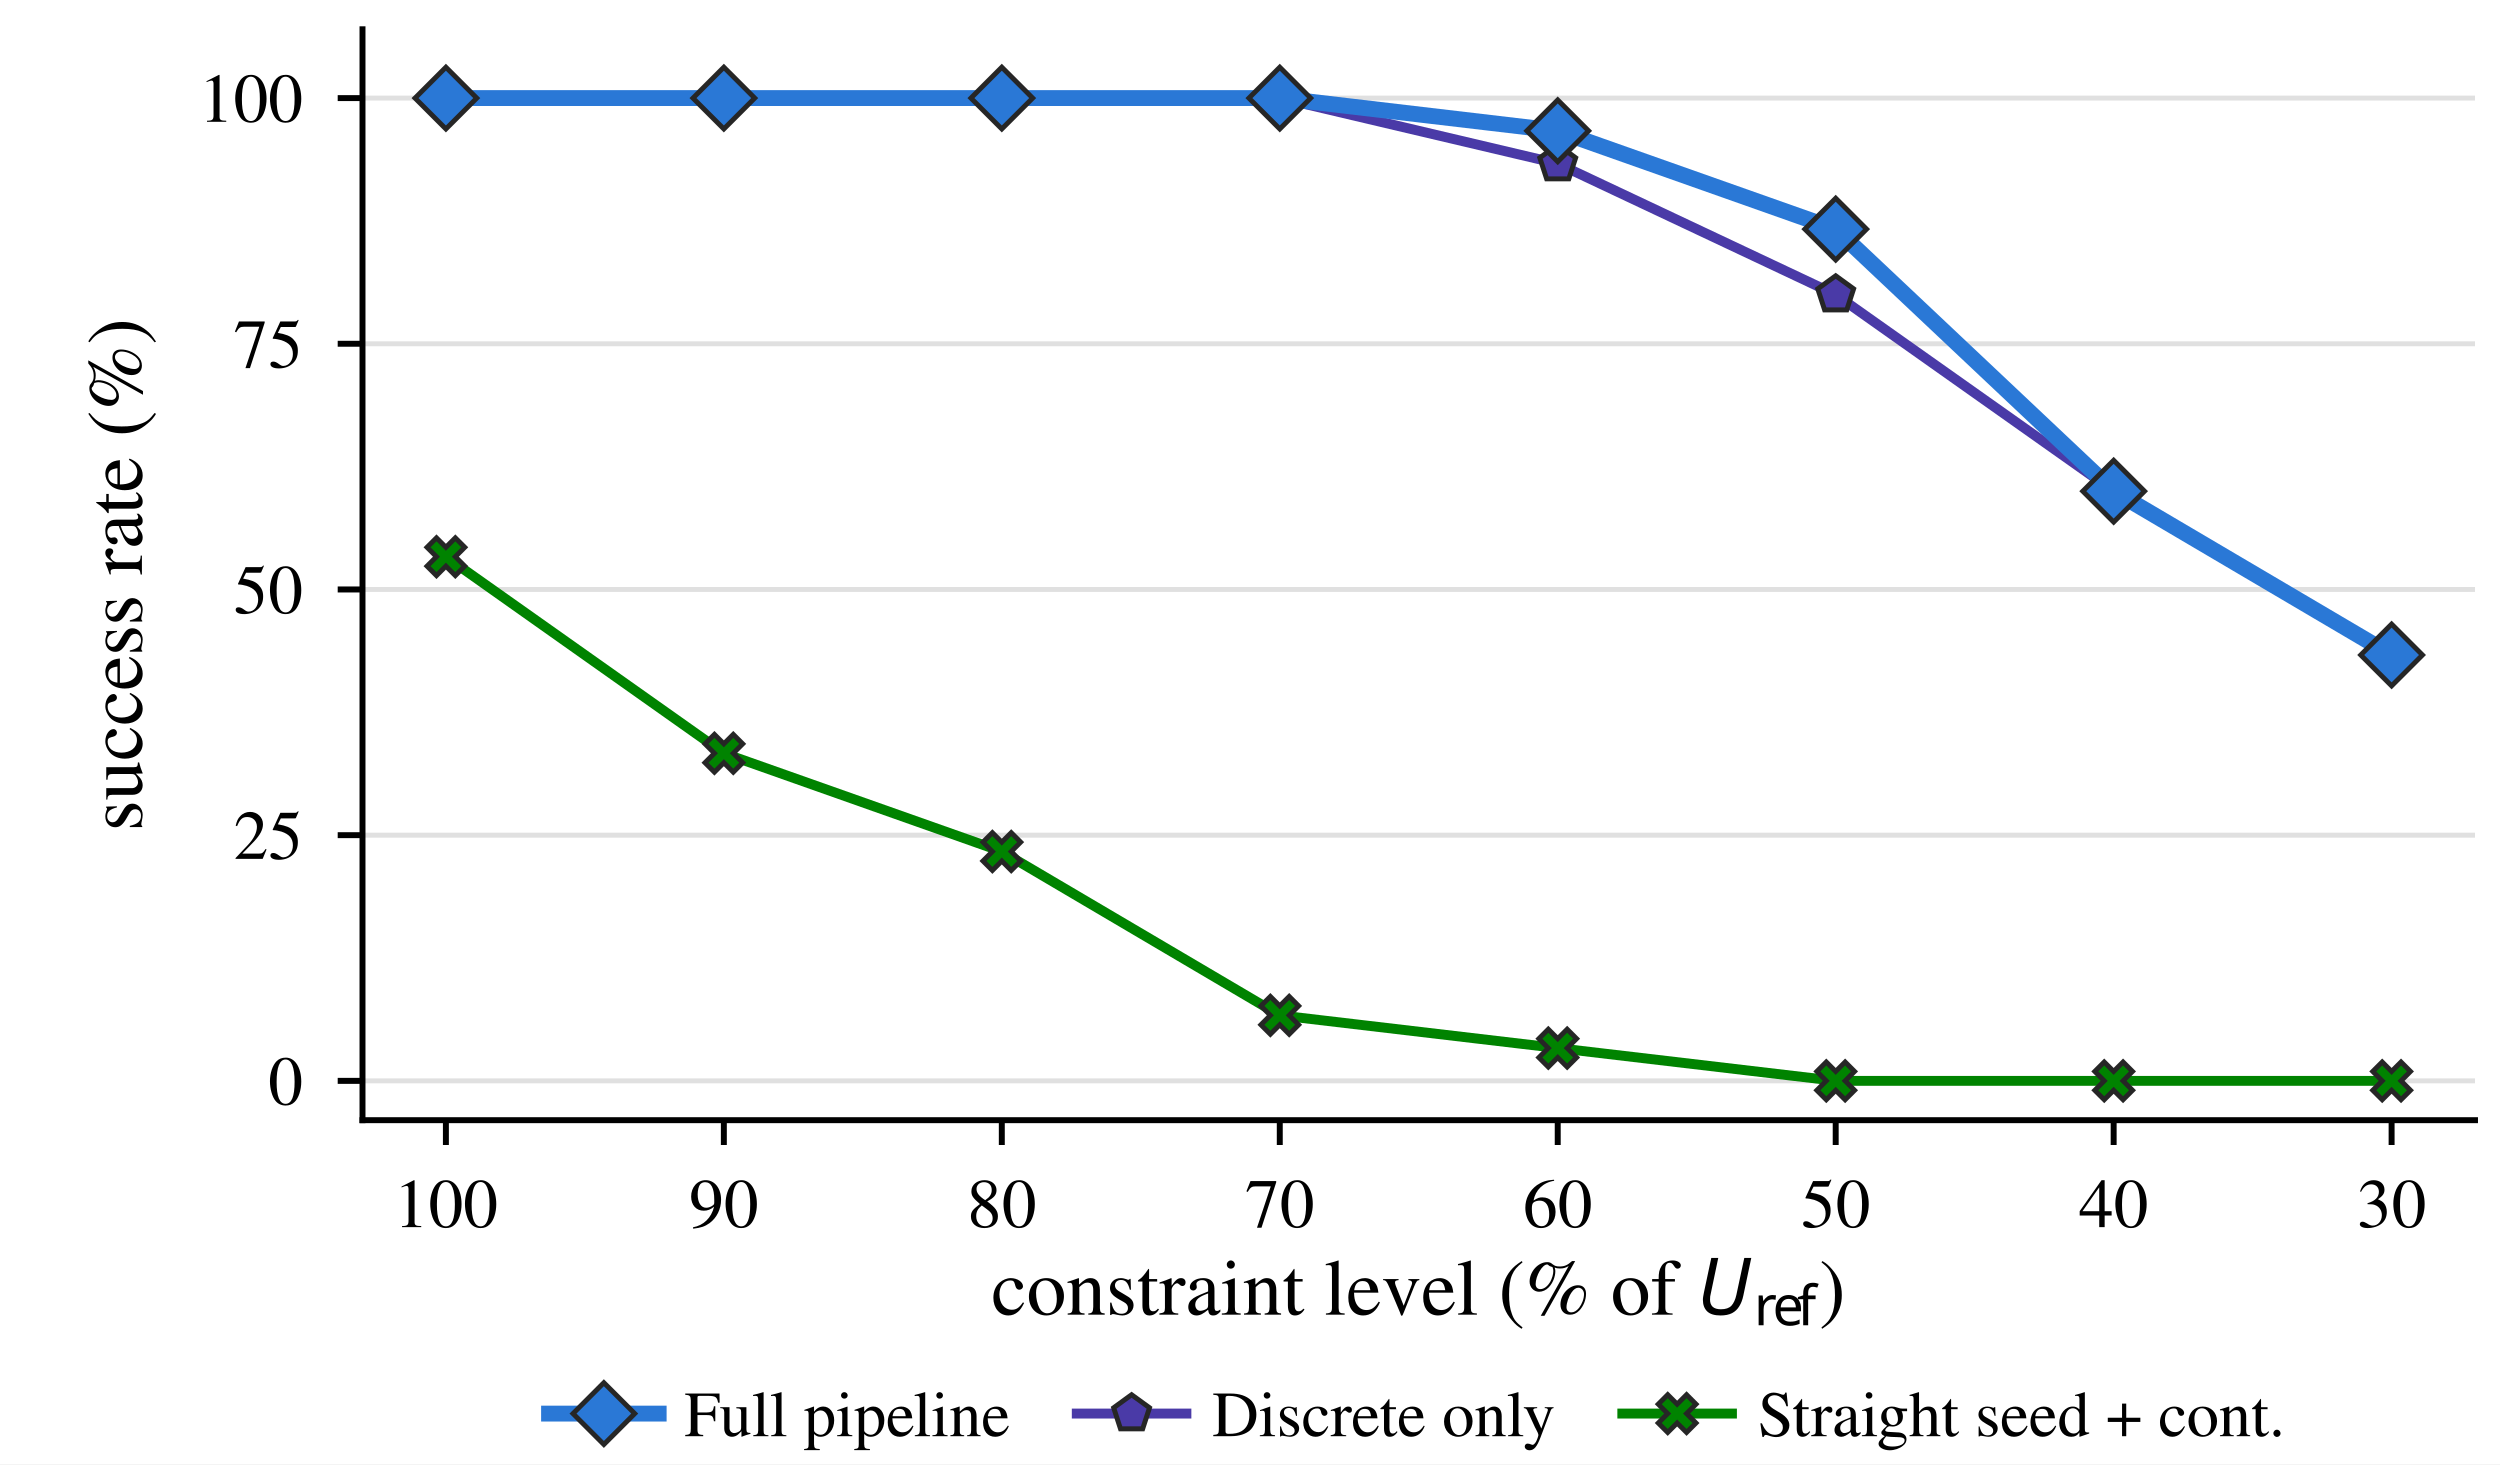
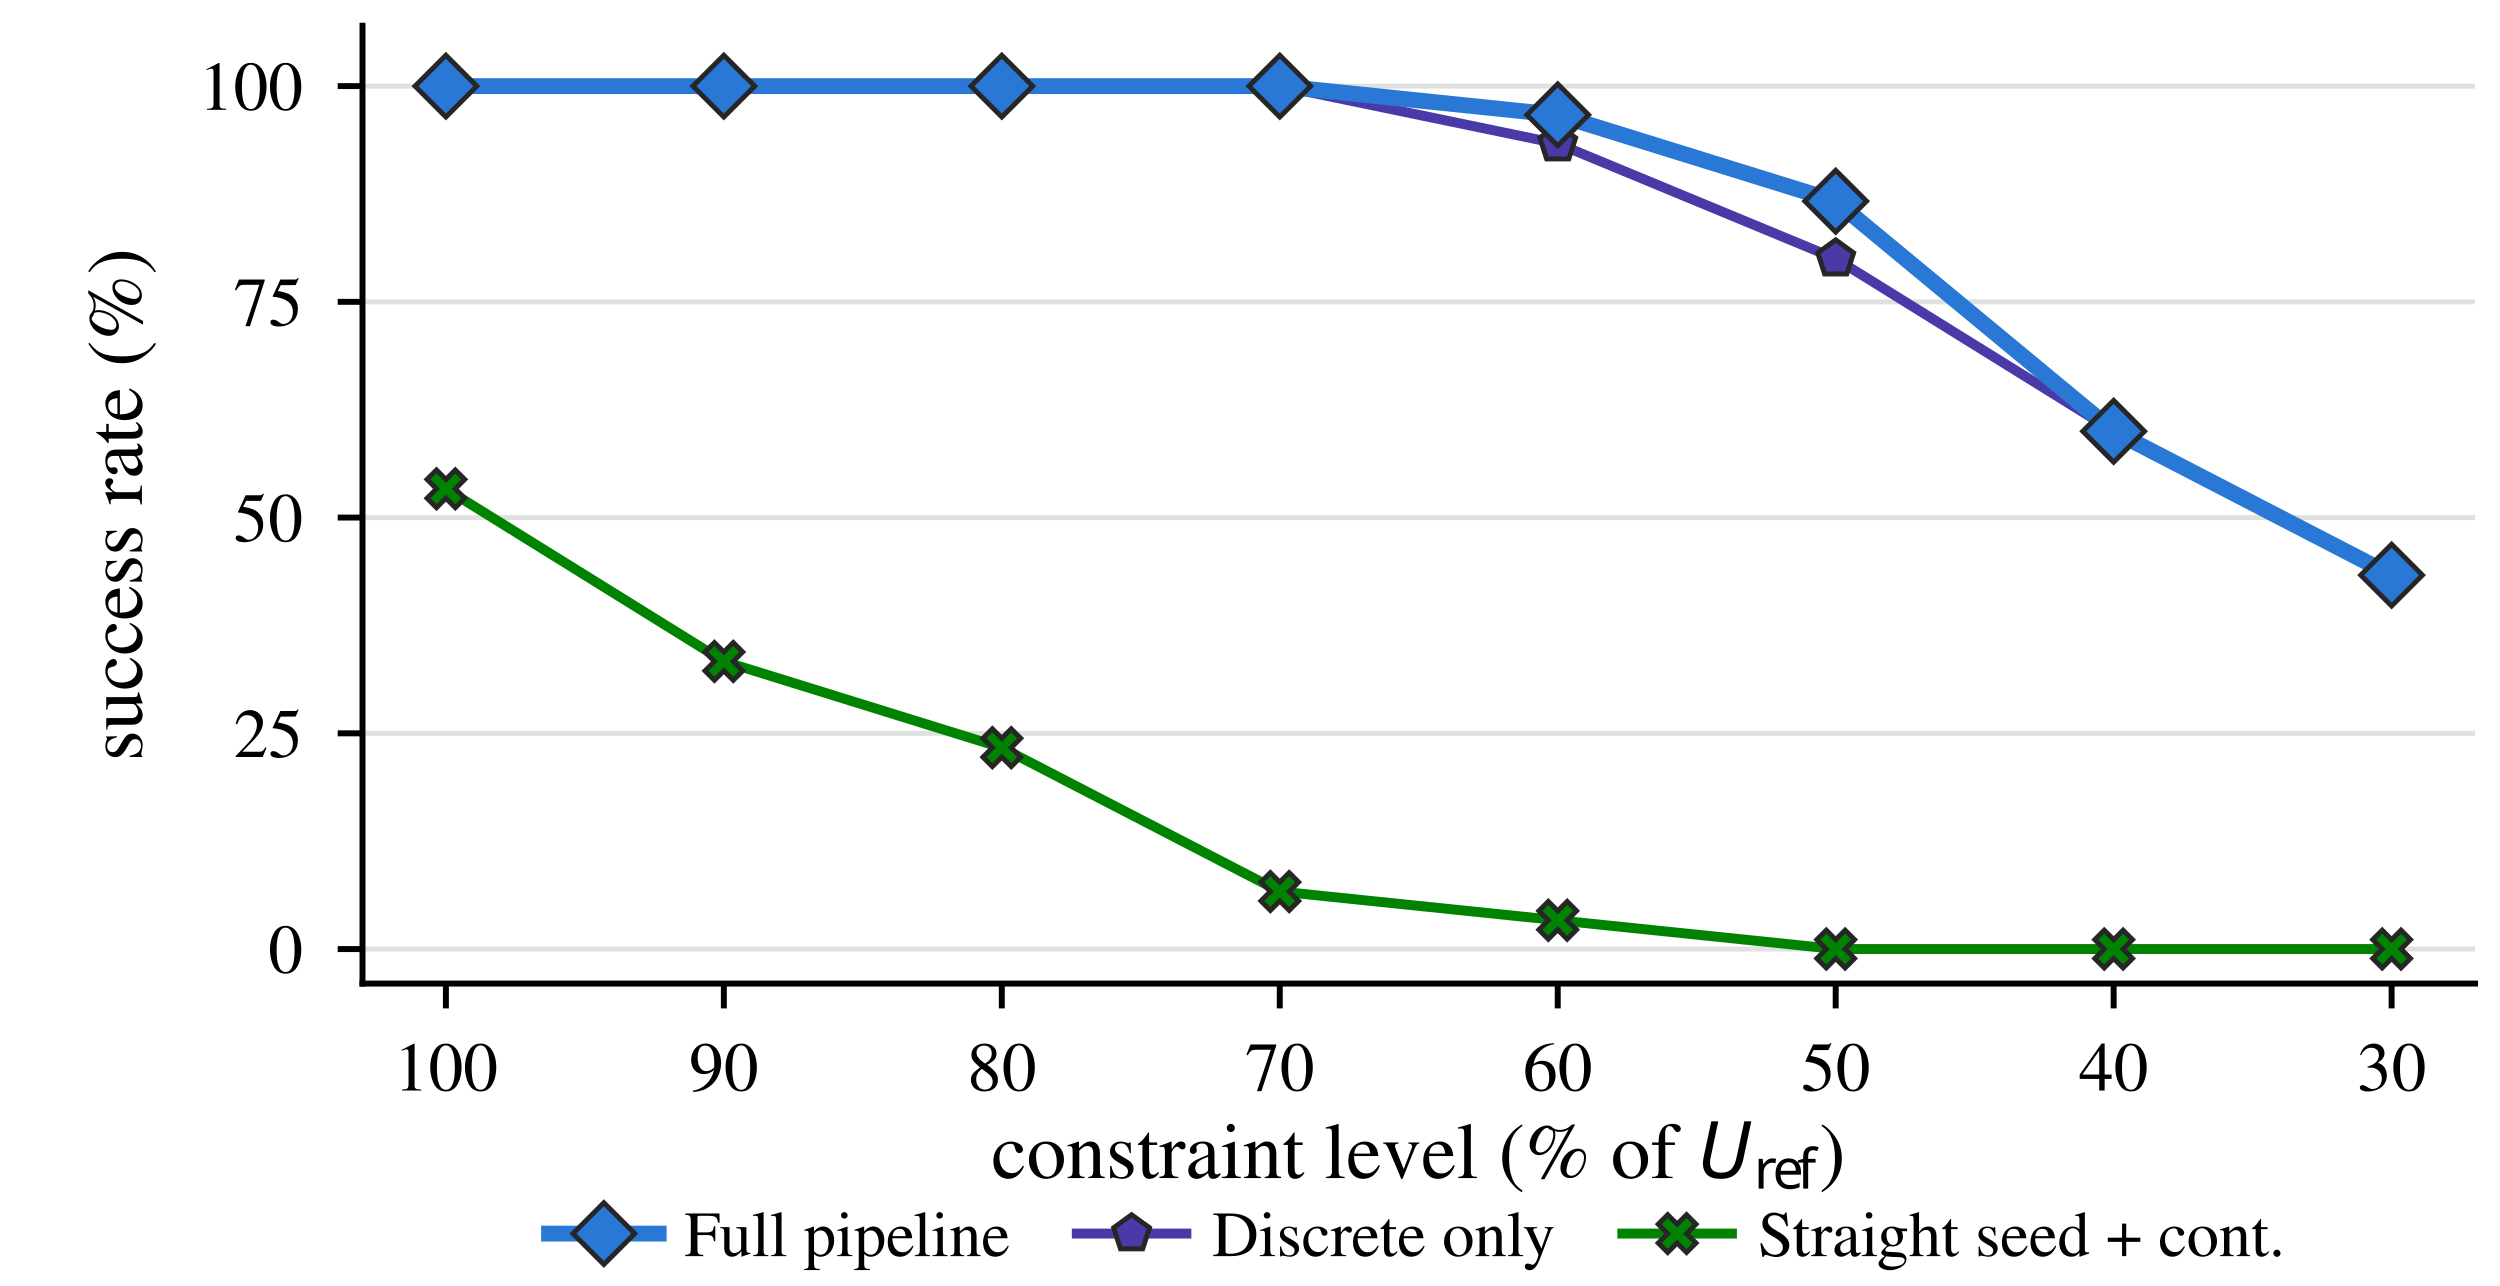
- <svg xmlns="http://www.w3.org/2000/svg" xmlns:xlink="http://www.w3.org/1999/xlink" width="252pt" height="147.6pt" viewBox="0 0 252 147.6" version="1.1">
+ <svg xmlns="http://www.w3.org/2000/svg" xmlns:xlink="http://www.w3.org/1999/xlink" width="252pt" height="129.6pt" viewBox="0 0 252 129.6" version="1.1">
  <defs>
    <style type="text/css">*{stroke-linejoin: round; stroke-linecap: butt}</style>
  </defs>
  <g id="figure_1">
    <g id="patch_1">
-       <path d="M 0 147.6  L 252 147.6  L 252 0  L 0 0  z " style="fill: #ffffff" />
+       <path d="M 0 129.6  L 252 129.6  L 252 0  L 0 0  z " style="fill: #ffffff" />
    </g>
    <g id="axes_1">
      <g id="patch_2">
-         <path d="M 36.54 112.914  L 249.48 112.914  L 249.48 2.952  L 36.54 2.952  z " style="fill: #ffffff" />
+         <path d="M 36.54 99.144  L 249.48 99.144  L 249.48 2.592  L 36.54 2.592  z " style="fill: #ffffff" />
      </g>
      <g id="matplotlib.axis_1">
        <g id="xtick_1">
          <g id="line2d_1">
            <defs>
-               <path id="m3d45bfaf1c" d="M 0 0  L 0 2.5  " style="stroke: #000000; stroke-width: 0.6" />
+               <path id="m5b18bb0756" d="M 0 0  L 0 2.5  " style="stroke: #000000; stroke-width: 0.6" />
            </defs>
            <g>
-               <use xlink:href="#m3d45bfaf1c" x="44.946" y="112.914" style="stroke: #000000; stroke-width: 0.6" />
+               <use xlink:href="#m5b18bb0756" x="44.946" y="99.144" style="stroke: #000000; stroke-width: 0.6" />
            </g>
          </g>
          <g id="text_1">
-             <text style="font-size: 7px; font-family: 'Nimbus Roman', 'Times New Roman', 'Liberation Serif', 'DejaVu Serif', serif; text-anchor: middle" x="44.946" y="123.695" transform="rotate(-0 44.94553 123.6948)">100</text>
+             <text style="font-size: 7px; font-family: 'Nimbus Roman', 'Times New Roman', 'Liberation Serif', 'DejaVu Serif', serif; text-anchor: middle" x="44.946" y="109.925" transform="rotate(-0 44.94553 109.9248)">100</text>
          </g>
        </g>
        <g id="xtick_2">
          <g id="line2d_2">
            <g>
-               <use xlink:href="#m3d45bfaf1c" x="72.964" y="112.914" style="stroke: #000000; stroke-width: 0.6" />
+               <use xlink:href="#m5b18bb0756" x="72.964" y="99.144" style="stroke: #000000; stroke-width: 0.6" />
            </g>
          </g>
          <g id="text_2">
-             <text style="font-size: 7px; font-family: 'Nimbus Roman', 'Times New Roman', 'Liberation Serif', 'DejaVu Serif', serif; text-anchor: middle" x="72.964" y="123.695" transform="rotate(-0 72.96395 123.6948)">90</text>
+             <text style="font-size: 7px; font-family: 'Nimbus Roman', 'Times New Roman', 'Liberation Serif', 'DejaVu Serif', serif; text-anchor: middle" x="72.964" y="109.925" transform="rotate(-0 72.96395 109.9248)">90</text>
          </g>
        </g>
        <g id="xtick_3">
          <g id="line2d_3">
            <g>
-               <use xlink:href="#m3d45bfaf1c" x="100.982" y="112.914" style="stroke: #000000; stroke-width: 0.6" />
+               <use xlink:href="#m5b18bb0756" x="100.982" y="99.144" style="stroke: #000000; stroke-width: 0.6" />
            </g>
          </g>
          <g id="text_3">
-             <text style="font-size: 7px; font-family: 'Nimbus Roman', 'Times New Roman', 'Liberation Serif', 'DejaVu Serif', serif; text-anchor: middle" x="100.982" y="123.695" transform="rotate(-0 100.9824 123.6948)">80</text>
+             <text style="font-size: 7px; font-family: 'Nimbus Roman', 'Times New Roman', 'Liberation Serif', 'DejaVu Serif', serif; text-anchor: middle" x="100.982" y="109.925" transform="rotate(-0 100.9824 109.9248)">80</text>
          </g>
        </g>
        <g id="xtick_4">
          <g id="line2d_4">
            <g>
-               <use xlink:href="#m3d45bfaf1c" x="129.001" y="112.914" style="stroke: #000000; stroke-width: 0.6" />
+               <use xlink:href="#m5b18bb0756" x="129.001" y="99.144" style="stroke: #000000; stroke-width: 0.6" />
            </g>
          </g>
          <g id="text_4">
-             <text style="font-size: 7px; font-family: 'Nimbus Roman', 'Times New Roman', 'Liberation Serif', 'DejaVu Serif', serif; text-anchor: middle" x="129.001" y="123.695" transform="rotate(-0 129.0008 123.6948)">70</text>
+             <text style="font-size: 7px; font-family: 'Nimbus Roman', 'Times New Roman', 'Liberation Serif', 'DejaVu Serif', serif; text-anchor: middle" x="129.001" y="109.925" transform="rotate(-0 129.0008 109.9248)">70</text>
          </g>
        </g>
        <g id="xtick_5">
          <g id="line2d_5">
            <g>
-               <use xlink:href="#m3d45bfaf1c" x="157.019" y="112.914" style="stroke: #000000; stroke-width: 0.6" />
+               <use xlink:href="#m5b18bb0756" x="157.019" y="99.144" style="stroke: #000000; stroke-width: 0.6" />
            </g>
          </g>
          <g id="text_5">
-             <text style="font-size: 7px; font-family: 'Nimbus Roman', 'Times New Roman', 'Liberation Serif', 'DejaVu Serif', serif; text-anchor: middle" x="157.019" y="123.695" transform="rotate(-0 157.0192 123.6948)">60</text>
+             <text style="font-size: 7px; font-family: 'Nimbus Roman', 'Times New Roman', 'Liberation Serif', 'DejaVu Serif', serif; text-anchor: middle" x="157.019" y="109.925" transform="rotate(-0 157.0192 109.9248)">60</text>
          </g>
        </g>
        <g id="xtick_6">
          <g id="line2d_6">
            <g>
-               <use xlink:href="#m3d45bfaf1c" x="185.038" y="112.914" style="stroke: #000000; stroke-width: 0.6" />
+               <use xlink:href="#m5b18bb0756" x="185.038" y="99.144" style="stroke: #000000; stroke-width: 0.6" />
            </g>
          </g>
          <g id="text_6">
-             <text style="font-size: 7px; font-family: 'Nimbus Roman', 'Times New Roman', 'Liberation Serif', 'DejaVu Serif', serif; text-anchor: middle" x="185.038" y="123.695" transform="rotate(-0 185.0376 123.6948)">50</text>
+             <text style="font-size: 7px; font-family: 'Nimbus Roman', 'Times New Roman', 'Liberation Serif', 'DejaVu Serif', serif; text-anchor: middle" x="185.038" y="109.925" transform="rotate(-0 185.0376 109.9248)">50</text>
          </g>
        </g>
        <g id="xtick_7">
          <g id="line2d_7">
            <g>
-               <use xlink:href="#m3d45bfaf1c" x="213.056" y="112.914" style="stroke: #000000; stroke-width: 0.6" />
+               <use xlink:href="#m5b18bb0756" x="213.056" y="99.144" style="stroke: #000000; stroke-width: 0.6" />
            </g>
          </g>
          <g id="text_7">
-             <text style="font-size: 7px; font-family: 'Nimbus Roman', 'Times New Roman', 'Liberation Serif', 'DejaVu Serif', serif; text-anchor: middle" x="213.056" y="123.695" transform="rotate(-0 213.0561 123.6948)">40</text>
+             <text style="font-size: 7px; font-family: 'Nimbus Roman', 'Times New Roman', 'Liberation Serif', 'DejaVu Serif', serif; text-anchor: middle" x="213.056" y="109.925" transform="rotate(-0 213.0561 109.9248)">40</text>
          </g>
        </g>
        <g id="xtick_8">
          <g id="line2d_8">
            <g>
-               <use xlink:href="#m3d45bfaf1c" x="241.074" y="112.914" style="stroke: #000000; stroke-width: 0.6" />
+               <use xlink:href="#m5b18bb0756" x="241.074" y="99.144" style="stroke: #000000; stroke-width: 0.6" />
            </g>
          </g>
          <g id="text_8">
-             <text style="font-size: 7px; font-family: 'Nimbus Roman', 'Times New Roman', 'Liberation Serif', 'DejaVu Serif', serif; text-anchor: middle" x="241.074" y="123.695" transform="rotate(-0 241.0745 123.6948)">30</text>
+             <text style="font-size: 7px; font-family: 'Nimbus Roman', 'Times New Roman', 'Liberation Serif', 'DejaVu Serif', serif; text-anchor: middle" x="241.074" y="109.925" transform="rotate(-0 241.0745 109.9248)">30</text>
          </g>
        </g>
        <g id="text_9">
-           <g transform="translate(99.93 132.6778)">
+           <g transform="translate(99.93 118.9077)">
            <text>
              <tspan x="0" y="-0.156" style="font-size: 8px; font-family: 'Nimbus Roman'">c</tspan>
              <tspan x="3.552" y="-0.156" style="font-size: 8px; font-family: 'Nimbus Roman'">o</tspan>
              <tspan x="7.552" y="-0.156" style="font-size: 8px; font-family: 'Nimbus Roman'">n</tspan>
              <tspan x="11.552" y="-0.156" style="font-size: 8px; font-family: 'Nimbus Roman'">s</tspan>
              <tspan x="14.664" y="-0.156" style="font-size: 8px; font-family: 'Nimbus Roman'">t</tspan>
              <tspan x="16.888" y="-0.156" style="font-size: 8px; font-family: 'Nimbus Roman'">r</tspan>
              <tspan x="19.552" y="-0.156" style="font-size: 8px; font-family: 'Nimbus Roman'">a</tspan>
              <tspan x="23.104" y="-0.156" style="font-size: 8px; font-family: 'Nimbus Roman'">i</tspan>
              <tspan x="25.328" y="-0.156" style="font-size: 8px; font-family: 'Nimbus Roman'">n</tspan>
              <tspan x="29.328" y="-0.156" style="font-size: 8px; font-family: 'Nimbus Roman'">t</tspan>
              <tspan x="31.552" y="-0.156" style="font-size: 8px; font-family: 'Nimbus Roman'"> </tspan>
              <tspan x="33.552" y="-0.156" style="font-size: 8px; font-family: 'Nimbus Roman'">l</tspan>
              <tspan x="35.776" y="-0.156" style="font-size: 8px; font-family: 'Nimbus Roman'">e</tspan>
              <tspan x="39.328" y="-0.156" style="font-size: 8px; font-family: 'Nimbus Roman'">v</tspan>
              <tspan x="43.328" y="-0.156" style="font-size: 8px; font-family: 'Nimbus Roman'">e</tspan>
              <tspan x="46.88" y="-0.156" style="font-size: 8px; font-family: 'Nimbus Roman'">l</tspan>
              <tspan x="49.104" y="-0.156" style="font-size: 8px; font-family: 'Nimbus Roman'"> </tspan>
              <tspan x="51.104" y="-0.156" style="font-size: 8px; font-family: 'Nimbus Roman'">(</tspan>
              <tspan x="53.768" y="-0.156" style="font-size: 8px; font-family: 'Nimbus Roman'">%</tspan>
              <tspan x="60.432" y="-0.156" style="font-size: 8px; font-family: 'Nimbus Roman'"> </tspan>
              <tspan x="62.432" y="-0.156" style="font-size: 8px; font-family: 'Nimbus Roman'">o</tspan>
              <tspan x="66.432" y="-0.156" style="font-size: 8px; font-family: 'Nimbus Roman'">f</tspan>
              <tspan x="69.096" y="-0.156" style="font-size: 8px; font-family: 'Nimbus Roman'"> </tspan>
              <tspan x="83.441" y="-0.156" style="font-size: 8px; font-family: 'Nimbus Roman'">)</tspan>
              <tspan x="71.096" y="-0.156" style="font-style: italic; font-size: 8px; font-family: 'STIXGeneral'">U</tspan>
              <tspan x="76.872" y="0.903" style="font-size: 5.6px; font-family: 'STIXGeneral'">r</tspan>
              <tspan x="78.736" y="0.903" style="font-size: 5.6px; font-family: 'STIXGeneral'">e</tspan>
              <tspan x="81.223" y="0.903" style="font-size: 5.6px; font-family: 'STIXGeneral'">f</tspan>
            </text>
          </g>
        </g>
      </g>
      <g id="matplotlib.axis_2">
        <g id="ytick_1">
          <g id="line2d_9">
-             <path d="M 36.54 108.951  L 249.48 108.951  " clip-path="url(#pdb07a82214)" style="fill: none; stroke: #e0e0e0; stroke-width: 0.5; stroke-linecap: square" />
+             <path d="M 36.54 95.665  L 249.48 95.665  " clip-path="url(#p2517d10e97)" style="fill: none; stroke: #e0e0e0; stroke-width: 0.5; stroke-linecap: square" />
          </g>
          <g id="line2d_10">
            <defs>
-               <path id="m309d07a396" d="M 0 0  L -2.5 0  " style="stroke: #000000; stroke-width: 0.6" />
+               <path id="m7230cd68dd" d="M 0 0  L -2.5 0  " style="stroke: #000000; stroke-width: 0.6" />
            </defs>
            <g>
-               <use xlink:href="#m309d07a396" x="36.54" y="108.951" style="stroke: #000000; stroke-width: 0.6" />
+               <use xlink:href="#m7230cd68dd" x="36.54" y="95.665" style="stroke: #000000; stroke-width: 0.6" />
            </g>
          </g>
          <g id="text_10">
-             <text style="font-size: 7px; font-family: 'Nimbus Roman', 'Times New Roman', 'Liberation Serif', 'DejaVu Serif', serif; text-anchor: end" x="30.54" y="111.342" transform="rotate(-0 30.54 111.3418)">0</text>
+             <text style="font-size: 7px; font-family: 'Nimbus Roman', 'Times New Roman', 'Liberation Serif', 'DejaVu Serif', serif; text-anchor: end" x="30.54" y="98.055" transform="rotate(-0 30.54 98.05504)">0</text>
          </g>
        </g>
        <g id="ytick_2">
          <g id="line2d_11">
-             <path d="M 36.54 84.185  L 249.48 84.185  " clip-path="url(#pdb07a82214)" style="fill: none; stroke: #e0e0e0; stroke-width: 0.5; stroke-linecap: square" />
+             <path d="M 36.54 73.919  L 249.48 73.919  " clip-path="url(#p2517d10e97)" style="fill: none; stroke: #e0e0e0; stroke-width: 0.5; stroke-linecap: square" />
          </g>
          <g id="line2d_12">
            <g>
-               <use xlink:href="#m309d07a396" x="36.54" y="84.185" style="stroke: #000000; stroke-width: 0.6" />
+               <use xlink:href="#m7230cd68dd" x="36.54" y="73.919" style="stroke: #000000; stroke-width: 0.6" />
            </g>
          </g>
          <g id="text_11">
-             <text style="font-size: 7px; font-family: 'Nimbus Roman', 'Times New Roman', 'Liberation Serif', 'DejaVu Serif', serif; text-anchor: end" x="30.54" y="86.576" transform="rotate(-0 30.54 86.57558)">25</text>
+             <text style="font-size: 7px; font-family: 'Nimbus Roman', 'Times New Roman', 'Liberation Serif', 'DejaVu Serif', serif; text-anchor: end" x="30.54" y="76.309" transform="rotate(-0 30.54 76.30909)">25</text>
          </g>
        </g>
        <g id="ytick_3">
          <g id="line2d_13">
-             <path d="M 36.54 59.419  L 249.48 59.419  " clip-path="url(#pdb07a82214)" style="fill: none; stroke: #e0e0e0; stroke-width: 0.5; stroke-linecap: square" />
+             <path d="M 36.54 52.173  L 249.48 52.173  " clip-path="url(#p2517d10e97)" style="fill: none; stroke: #e0e0e0; stroke-width: 0.5; stroke-linecap: square" />
          </g>
          <g id="line2d_14">
            <g>
-               <use xlink:href="#m309d07a396" x="36.54" y="59.419" style="stroke: #000000; stroke-width: 0.6" />
+               <use xlink:href="#m7230cd68dd" x="36.54" y="52.173" style="stroke: #000000; stroke-width: 0.6" />
            </g>
          </g>
          <g id="text_12">
-             <text style="font-size: 7px; font-family: 'Nimbus Roman', 'Times New Roman', 'Liberation Serif', 'DejaVu Serif', serif; text-anchor: end" x="30.54" y="61.809" transform="rotate(-0 30.54 61.80936)">50</text>
+             <text style="font-size: 7px; font-family: 'Nimbus Roman', 'Times New Roman', 'Liberation Serif', 'DejaVu Serif', serif; text-anchor: end" x="30.54" y="54.563" transform="rotate(-0 30.54 54.56315)">50</text>
          </g>
        </g>
        <g id="ytick_4">
          <g id="line2d_15">
-             <path d="M 36.54 34.653  L 249.48 34.653  " clip-path="url(#pdb07a82214)" style="fill: none; stroke: #e0e0e0; stroke-width: 0.5; stroke-linecap: square" />
+             <path d="M 36.54 30.427  L 249.48 30.427  " clip-path="url(#p2517d10e97)" style="fill: none; stroke: #e0e0e0; stroke-width: 0.5; stroke-linecap: square" />
          </g>
          <g id="line2d_16">
            <g>
-               <use xlink:href="#m309d07a396" x="36.54" y="34.653" style="stroke: #000000; stroke-width: 0.6" />
+               <use xlink:href="#m7230cd68dd" x="36.54" y="30.427" style="stroke: #000000; stroke-width: 0.6" />
            </g>
          </g>
          <g id="text_13">
-             <text style="font-size: 7px; font-family: 'Nimbus Roman', 'Times New Roman', 'Liberation Serif', 'DejaVu Serif', serif; text-anchor: end" x="30.54" y="37.043" transform="rotate(-0 30.54 37.04315)">75</text>
+             <text style="font-size: 7px; font-family: 'Nimbus Roman', 'Times New Roman', 'Liberation Serif', 'DejaVu Serif', serif; text-anchor: end" x="30.54" y="32.817" transform="rotate(-0 30.54 32.8172)">75</text>
          </g>
        </g>
        <g id="ytick_5">
          <g id="line2d_17">
-             <path d="M 36.54 9.887  L 249.48 9.887  " clip-path="url(#pdb07a82214)" style="fill: none; stroke: #e0e0e0; stroke-width: 0.5; stroke-linecap: square" />
+             <path d="M 36.54 8.681  L 249.48 8.681  " clip-path="url(#p2517d10e97)" style="fill: none; stroke: #e0e0e0; stroke-width: 0.5; stroke-linecap: square" />
          </g>
          <g id="line2d_18">
            <g>
-               <use xlink:href="#m309d07a396" x="36.54" y="9.887" style="stroke: #000000; stroke-width: 0.6" />
+               <use xlink:href="#m7230cd68dd" x="36.54" y="8.681" style="stroke: #000000; stroke-width: 0.6" />
            </g>
          </g>
          <g id="text_14">
-             <text style="font-size: 7px; font-family: 'Nimbus Roman', 'Times New Roman', 'Liberation Serif', 'DejaVu Serif', serif; text-anchor: end" x="30.54" y="12.277" transform="rotate(-0 30.54 12.27693)">100</text>
+             <text style="font-size: 7px; font-family: 'Nimbus Roman', 'Times New Roman', 'Liberation Serif', 'DejaVu Serif', serif; text-anchor: end" x="30.54" y="11.071" transform="rotate(-0 30.54 11.07126)">100</text>
          </g>
        </g>
        <g id="text_15">
-           <text style="font-size: 8px; font-family: 'Nimbus Roman', 'Times New Roman', 'Liberation Serif', 'DejaVu Serif', serif; text-anchor: middle" x="14.304" y="57.933" transform="rotate(-90 14.30375 57.933)">success rate (%)</text>
+           <text style="font-size: 8px; font-family: 'Nimbus Roman', 'Times New Roman', 'Liberation Serif', 'DejaVu Serif', serif; text-anchor: middle" x="14.304" y="50.868" transform="rotate(-90 14.30375 50.868)">success rate (%)</text>
        </g>
      </g>
      <g id="patch_3">
-         <path d="M 36.54 112.914  L 36.54 2.952  " style="fill: none; stroke: #000000; stroke-width: 0.6; stroke-linejoin: miter; stroke-linecap: square" />
+         <path d="M 36.54 99.144  L 36.54 2.592  " style="fill: none; stroke: #000000; stroke-width: 0.6; stroke-linejoin: miter; stroke-linecap: square" />
      </g>
      <g id="patch_4">
-         <path d="M 36.54 112.914  L 249.48 112.914  " style="fill: none; stroke: #000000; stroke-width: 0.6; stroke-linejoin: miter; stroke-linecap: square" />
+         <path d="M 36.54 99.144  L 249.48 99.144  " style="fill: none; stroke: #000000; stroke-width: 0.6; stroke-linejoin: miter; stroke-linecap: square" />
      </g>
      <g id="line2d_19">
-         <path d="M 44.946 56.117  L 72.964 75.93  L 100.982 85.836  L 129.001 102.347  L 157.019 105.649  L 185.038 108.951  L 213.056 108.951  L 241.074 108.951  " clip-path="url(#pdb07a82214)" style="fill: none; stroke: #008300; stroke-linecap: square" />
+         <path d="M 44.946 49.273  L 72.964 66.67  L 100.982 75.368  L 129.001 89.866  L 157.019 92.765  L 185.038 95.665  L 213.056 95.665  L 241.074 95.665  " clip-path="url(#p2517d10e97)" style="fill: none; stroke: #008300; stroke-linecap: square" />
        <defs>
-           <path id="m261137cc5a" d="M -0.95 1.9  L 0 0.95  L 0.95 1.9  L 1.9 0.95  L 0.95 0  L 1.9 -0.95  L 0.95 -1.9  L 0 -0.95  L -0.95 -1.9  L -1.9 -0.95  L -0.95 0  L -1.9 0.95  z " style="stroke: #262626; stroke-width: 0.5; stroke-linejoin: miter" />
+           <path id="m781dd3acdf" d="M -0.95 1.9  L 0 0.95  L 0.95 1.9  L 1.9 0.95  L 0.95 0  L 1.9 -0.95  L 0.95 -1.9  L 0 -0.95  L -0.95 -1.9  L -1.9 -0.95  L -0.95 0  L -1.9 0.95  z " style="stroke: #262626; stroke-width: 0.5; stroke-linejoin: miter" />
        </defs>
-         <g clip-path="url(#pdb07a82214)">
-           <use xlink:href="#m261137cc5a" x="44.946" y="56.117" style="fill: #008300; stroke: #262626; stroke-width: 0.5; stroke-linejoin: miter" />
-           <use xlink:href="#m261137cc5a" x="72.964" y="75.93" style="fill: #008300; stroke: #262626; stroke-width: 0.5; stroke-linejoin: miter" />
-           <use xlink:href="#m261137cc5a" x="100.982" y="85.836" style="fill: #008300; stroke: #262626; stroke-width: 0.5; stroke-linejoin: miter" />
-           <use xlink:href="#m261137cc5a" x="129.001" y="102.347" style="fill: #008300; stroke: #262626; stroke-width: 0.5; stroke-linejoin: miter" />
-           <use xlink:href="#m261137cc5a" x="157.019" y="105.649" style="fill: #008300; stroke: #262626; stroke-width: 0.5; stroke-linejoin: miter" />
-           <use xlink:href="#m261137cc5a" x="185.038" y="108.951" style="fill: #008300; stroke: #262626; stroke-width: 0.5; stroke-linejoin: miter" />
-           <use xlink:href="#m261137cc5a" x="213.056" y="108.951" style="fill: #008300; stroke: #262626; stroke-width: 0.5; stroke-linejoin: miter" />
-           <use xlink:href="#m261137cc5a" x="241.074" y="108.951" style="fill: #008300; stroke: #262626; stroke-width: 0.5; stroke-linejoin: miter" />
+         <g clip-path="url(#p2517d10e97)">
+           <use xlink:href="#m781dd3acdf" x="44.946" y="49.273" style="fill: #008300; stroke: #262626; stroke-width: 0.5; stroke-linejoin: miter" />
+           <use xlink:href="#m781dd3acdf" x="72.964" y="66.67" style="fill: #008300; stroke: #262626; stroke-width: 0.5; stroke-linejoin: miter" />
+           <use xlink:href="#m781dd3acdf" x="100.982" y="75.368" style="fill: #008300; stroke: #262626; stroke-width: 0.5; stroke-linejoin: miter" />
+           <use xlink:href="#m781dd3acdf" x="129.001" y="89.866" style="fill: #008300; stroke: #262626; stroke-width: 0.5; stroke-linejoin: miter" />
+           <use xlink:href="#m781dd3acdf" x="157.019" y="92.765" style="fill: #008300; stroke: #262626; stroke-width: 0.5; stroke-linejoin: miter" />
+           <use xlink:href="#m781dd3acdf" x="185.038" y="95.665" style="fill: #008300; stroke: #262626; stroke-width: 0.5; stroke-linejoin: miter" />
+           <use xlink:href="#m781dd3acdf" x="213.056" y="95.665" style="fill: #008300; stroke: #262626; stroke-width: 0.5; stroke-linejoin: miter" />
+           <use xlink:href="#m781dd3acdf" x="241.074" y="95.665" style="fill: #008300; stroke: #262626; stroke-width: 0.5; stroke-linejoin: miter" />
        </g>
      </g>
      <g id="line2d_20">
-         <path d="M 44.946 9.887  L 72.964 9.887  L 100.982 9.887  L 129.001 9.887  L 157.019 16.491  L 185.038 29.7  L 213.056 49.512  L 241.074 66.023  " clip-path="url(#pdb07a82214)" style="fill: none; stroke: #4a3aa7; stroke-linecap: square" />
+         <path d="M 44.946 8.681  L 72.964 8.681  L 100.982 8.681  L 129.001 8.681  L 157.019 14.48  L 185.038 26.078  L 213.056 43.474  L 241.074 57.972  " clip-path="url(#p2517d10e97)" style="fill: none; stroke: #4a3aa7; stroke-linecap: square" />
        <defs>
-           <path id="m21a8a327a6" d="M 0 -1.9  L -1.807 -0.587  L -1.117 1.537  L 1.117 1.537  L 1.807 -0.587  z " style="stroke: #262626; stroke-width: 0.5; stroke-linejoin: miter" />
+           <path id="m230800635d" d="M 0 -1.9  L -1.807 -0.587  L -1.117 1.537  L 1.117 1.537  L 1.807 -0.587  z " style="stroke: #262626; stroke-width: 0.5; stroke-linejoin: miter" />
        </defs>
-         <g clip-path="url(#pdb07a82214)">
-           <use xlink:href="#m21a8a327a6" x="44.946" y="9.887" style="fill: #4a3aa7; stroke: #262626; stroke-width: 0.5; stroke-linejoin: miter" />
-           <use xlink:href="#m21a8a327a6" x="72.964" y="9.887" style="fill: #4a3aa7; stroke: #262626; stroke-width: 0.5; stroke-linejoin: miter" />
-           <use xlink:href="#m21a8a327a6" x="100.982" y="9.887" style="fill: #4a3aa7; stroke: #262626; stroke-width: 0.5; stroke-linejoin: miter" />
-           <use xlink:href="#m21a8a327a6" x="129.001" y="9.887" style="fill: #4a3aa7; stroke: #262626; stroke-width: 0.5; stroke-linejoin: miter" />
-           <use xlink:href="#m21a8a327a6" x="157.019" y="16.491" style="fill: #4a3aa7; stroke: #262626; stroke-width: 0.5; stroke-linejoin: miter" />
-           <use xlink:href="#m21a8a327a6" x="185.038" y="29.7" style="fill: #4a3aa7; stroke: #262626; stroke-width: 0.5; stroke-linejoin: miter" />
-           <use xlink:href="#m21a8a327a6" x="213.056" y="49.512" style="fill: #4a3aa7; stroke: #262626; stroke-width: 0.5; stroke-linejoin: miter" />
-           <use xlink:href="#m21a8a327a6" x="241.074" y="66.023" style="fill: #4a3aa7; stroke: #262626; stroke-width: 0.5; stroke-linejoin: miter" />
+         <g clip-path="url(#p2517d10e97)">
+           <use xlink:href="#m230800635d" x="44.946" y="8.681" style="fill: #4a3aa7; stroke: #262626; stroke-width: 0.5; stroke-linejoin: miter" />
+           <use xlink:href="#m230800635d" x="72.964" y="8.681" style="fill: #4a3aa7; stroke: #262626; stroke-width: 0.5; stroke-linejoin: miter" />
+           <use xlink:href="#m230800635d" x="100.982" y="8.681" style="fill: #4a3aa7; stroke: #262626; stroke-width: 0.5; stroke-linejoin: miter" />
+           <use xlink:href="#m230800635d" x="129.001" y="8.681" style="fill: #4a3aa7; stroke: #262626; stroke-width: 0.5; stroke-linejoin: miter" />
+           <use xlink:href="#m230800635d" x="157.019" y="14.48" style="fill: #4a3aa7; stroke: #262626; stroke-width: 0.5; stroke-linejoin: miter" />
+           <use xlink:href="#m230800635d" x="185.038" y="26.078" style="fill: #4a3aa7; stroke: #262626; stroke-width: 0.5; stroke-linejoin: miter" />
+           <use xlink:href="#m230800635d" x="213.056" y="43.474" style="fill: #4a3aa7; stroke: #262626; stroke-width: 0.5; stroke-linejoin: miter" />
+           <use xlink:href="#m230800635d" x="241.074" y="57.972" style="fill: #4a3aa7; stroke: #262626; stroke-width: 0.5; stroke-linejoin: miter" />
        </g>
      </g>
      <g id="line2d_21">
-         <path d="M 44.946 9.887  L 72.964 9.887  L 100.982 9.887  L 129.001 9.887  L 157.019 13.189  L 185.038 23.095  L 213.056 49.512  L 241.074 66.023  " clip-path="url(#pdb07a82214)" style="fill: none; stroke: #2a78d6; stroke-width: 1.6; stroke-linecap: square" />
+         <path d="M 44.946 8.681  L 72.964 8.681  L 100.982 8.681  L 129.001 8.681  L 157.019 11.58  L 185.038 20.279  L 213.056 43.474  L 241.074 57.972  " clip-path="url(#p2517d10e97)" style="fill: none; stroke: #2a78d6; stroke-width: 1.6; stroke-linecap: square" />
        <defs>
-           <path id="mc34d31bb27" d="M -0 3.111  L 3.111 0  L 0 -3.111  L -3.111 -0  z " style="stroke: #262626; stroke-width: 0.5; stroke-linejoin: miter" />
+           <path id="m4449f9fc53" d="M -0 3.111  L 3.111 0  L 0 -3.111  L -3.111 -0  z " style="stroke: #262626; stroke-width: 0.5; stroke-linejoin: miter" />
        </defs>
-         <g clip-path="url(#pdb07a82214)">
-           <use xlink:href="#mc34d31bb27" x="44.946" y="9.887" style="fill: #2a78d6; stroke: #262626; stroke-width: 0.5; stroke-linejoin: miter" />
-           <use xlink:href="#mc34d31bb27" x="72.964" y="9.887" style="fill: #2a78d6; stroke: #262626; stroke-width: 0.5; stroke-linejoin: miter" />
-           <use xlink:href="#mc34d31bb27" x="100.982" y="9.887" style="fill: #2a78d6; stroke: #262626; stroke-width: 0.5; stroke-linejoin: miter" />
-           <use xlink:href="#mc34d31bb27" x="129.001" y="9.887" style="fill: #2a78d6; stroke: #262626; stroke-width: 0.5; stroke-linejoin: miter" />
-           <use xlink:href="#mc34d31bb27" x="157.019" y="13.189" style="fill: #2a78d6; stroke: #262626; stroke-width: 0.5; stroke-linejoin: miter" />
-           <use xlink:href="#mc34d31bb27" x="185.038" y="23.095" style="fill: #2a78d6; stroke: #262626; stroke-width: 0.5; stroke-linejoin: miter" />
-           <use xlink:href="#mc34d31bb27" x="213.056" y="49.512" style="fill: #2a78d6; stroke: #262626; stroke-width: 0.5; stroke-linejoin: miter" />
-           <use xlink:href="#mc34d31bb27" x="241.074" y="66.023" style="fill: #2a78d6; stroke: #262626; stroke-width: 0.5; stroke-linejoin: miter" />
+         <g clip-path="url(#p2517d10e97)">
+           <use xlink:href="#m4449f9fc53" x="44.946" y="8.681" style="fill: #2a78d6; stroke: #262626; stroke-width: 0.5; stroke-linejoin: miter" />
+           <use xlink:href="#m4449f9fc53" x="72.964" y="8.681" style="fill: #2a78d6; stroke: #262626; stroke-width: 0.5; stroke-linejoin: miter" />
+           <use xlink:href="#m4449f9fc53" x="100.982" y="8.681" style="fill: #2a78d6; stroke: #262626; stroke-width: 0.5; stroke-linejoin: miter" />
+           <use xlink:href="#m4449f9fc53" x="129.001" y="8.681" style="fill: #2a78d6; stroke: #262626; stroke-width: 0.5; stroke-linejoin: miter" />
+           <use xlink:href="#m4449f9fc53" x="157.019" y="11.58" style="fill: #2a78d6; stroke: #262626; stroke-width: 0.5; stroke-linejoin: miter" />
+           <use xlink:href="#m4449f9fc53" x="185.038" y="20.279" style="fill: #2a78d6; stroke: #262626; stroke-width: 0.5; stroke-linejoin: miter" />
+           <use xlink:href="#m4449f9fc53" x="213.056" y="43.474" style="fill: #2a78d6; stroke: #262626; stroke-width: 0.5; stroke-linejoin: miter" />
+           <use xlink:href="#m4449f9fc53" x="241.074" y="57.972" style="fill: #2a78d6; stroke: #262626; stroke-width: 0.5; stroke-linejoin: miter" />
        </g>
      </g>
    </g>
    <g id="legend_1">
      <g id="line2d_22">
-         <path d="M 55.344 142.489  L 60.869 142.489  L 66.394 142.489  " style="fill: none; stroke: #2a78d6; stroke-width: 1.6; stroke-linecap: square" />
+         <path d="M 55.344 124.345  L 60.869 124.345  L 66.394 124.345  " style="fill: none; stroke: #2a78d6; stroke-width: 1.6; stroke-linecap: square" />
        <g>
-           <use xlink:href="#mc34d31bb27" x="60.869" y="142.489" style="fill: #2a78d6; stroke: #262626; stroke-width: 0.5; stroke-linejoin: miter" />
+           <use xlink:href="#m4449f9fc53" x="60.869" y="124.345" style="fill: #2a78d6; stroke: #262626; stroke-width: 0.5; stroke-linejoin: miter" />
        </g>
      </g>
      <g id="text_16">
-         <text style="font-size: 6.5px; font-family: 'Nimbus Roman', 'Times New Roman', 'Liberation Serif', 'DejaVu Serif', serif; text-anchor: start" x="68.994" y="144.764" transform="rotate(-0 68.99379 144.764)">Full pipeline</text>
+         <text style="font-size: 6.5px; font-family: 'Nimbus Roman', 'Times New Roman', 'Liberation Serif', 'DejaVu Serif', serif; text-anchor: start" x="68.994" y="126.62" transform="rotate(-0 68.99379 126.62)">Full pipeline</text>
      </g>
      <g id="line2d_23">
-         <path d="M 108.539 142.489  L 114.064 142.489  L 119.589 142.489  " style="fill: none; stroke: #4a3aa7; stroke-linecap: square" />
+         <path d="M 108.539 124.345  L 114.064 124.345  L 119.589 124.345  " style="fill: none; stroke: #4a3aa7; stroke-linecap: square" />
        <g>
-           <use xlink:href="#m21a8a327a6" x="114.064" y="142.489" style="fill: #4a3aa7; stroke: #262626; stroke-width: 0.5; stroke-linejoin: miter" />
+           <use xlink:href="#m230800635d" x="114.064" y="124.345" style="fill: #4a3aa7; stroke: #262626; stroke-width: 0.5; stroke-linejoin: miter" />
        </g>
      </g>
      <g id="text_17">
-         <text style="font-size: 6.5px; font-family: 'Nimbus Roman', 'Times New Roman', 'Liberation Serif', 'DejaVu Serif', serif; text-anchor: start" x="122.189" y="144.764" transform="rotate(-0 122.1892 144.764)">Discrete only</text>
+         <text style="font-size: 6.5px; font-family: 'Nimbus Roman', 'Times New Roman', 'Liberation Serif', 'DejaVu Serif', serif; text-anchor: start" x="122.189" y="126.62" transform="rotate(-0 122.1892 126.62)">Discrete only</text>
      </g>
      <g id="line2d_24">
-         <path d="M 163.53 142.489  L 169.055 142.489  L 174.58 142.489  " style="fill: none; stroke: #008300; stroke-linecap: square" />
+         <path d="M 163.53 124.345  L 169.055 124.345  L 174.58 124.345  " style="fill: none; stroke: #008300; stroke-linecap: square" />
        <g>
-           <use xlink:href="#m261137cc5a" x="169.055" y="142.489" style="fill: #008300; stroke: #262626; stroke-width: 0.5; stroke-linejoin: miter" />
+           <use xlink:href="#m781dd3acdf" x="169.055" y="124.345" style="fill: #008300; stroke: #262626; stroke-width: 0.5; stroke-linejoin: miter" />
        </g>
      </g>
      <g id="text_18">
-         <text style="font-size: 6.5px; font-family: 'Nimbus Roman', 'Times New Roman', 'Liberation Serif', 'DejaVu Serif', serif; text-anchor: start" x="177.18" y="144.764" transform="rotate(-0 177.1802 144.764)">Straight seed + cont.</text>
+         <text style="font-size: 6.5px; font-family: 'Nimbus Roman', 'Times New Roman', 'Liberation Serif', 'DejaVu Serif', serif; text-anchor: start" x="177.18" y="126.62" transform="rotate(-0 177.1802 126.62)">Straight seed + cont.</text>
      </g>
    </g>
  </g>
  <defs>
-     <clipPath id="pdb07a82214">
-       <rect x="36.54" y="2.952" width="212.94" height="109.962" />
+     <clipPath id="p2517d10e97">
+       <rect x="36.54" y="2.592" width="212.94" height="96.552" />
    </clipPath>
  </defs>
</svg>
